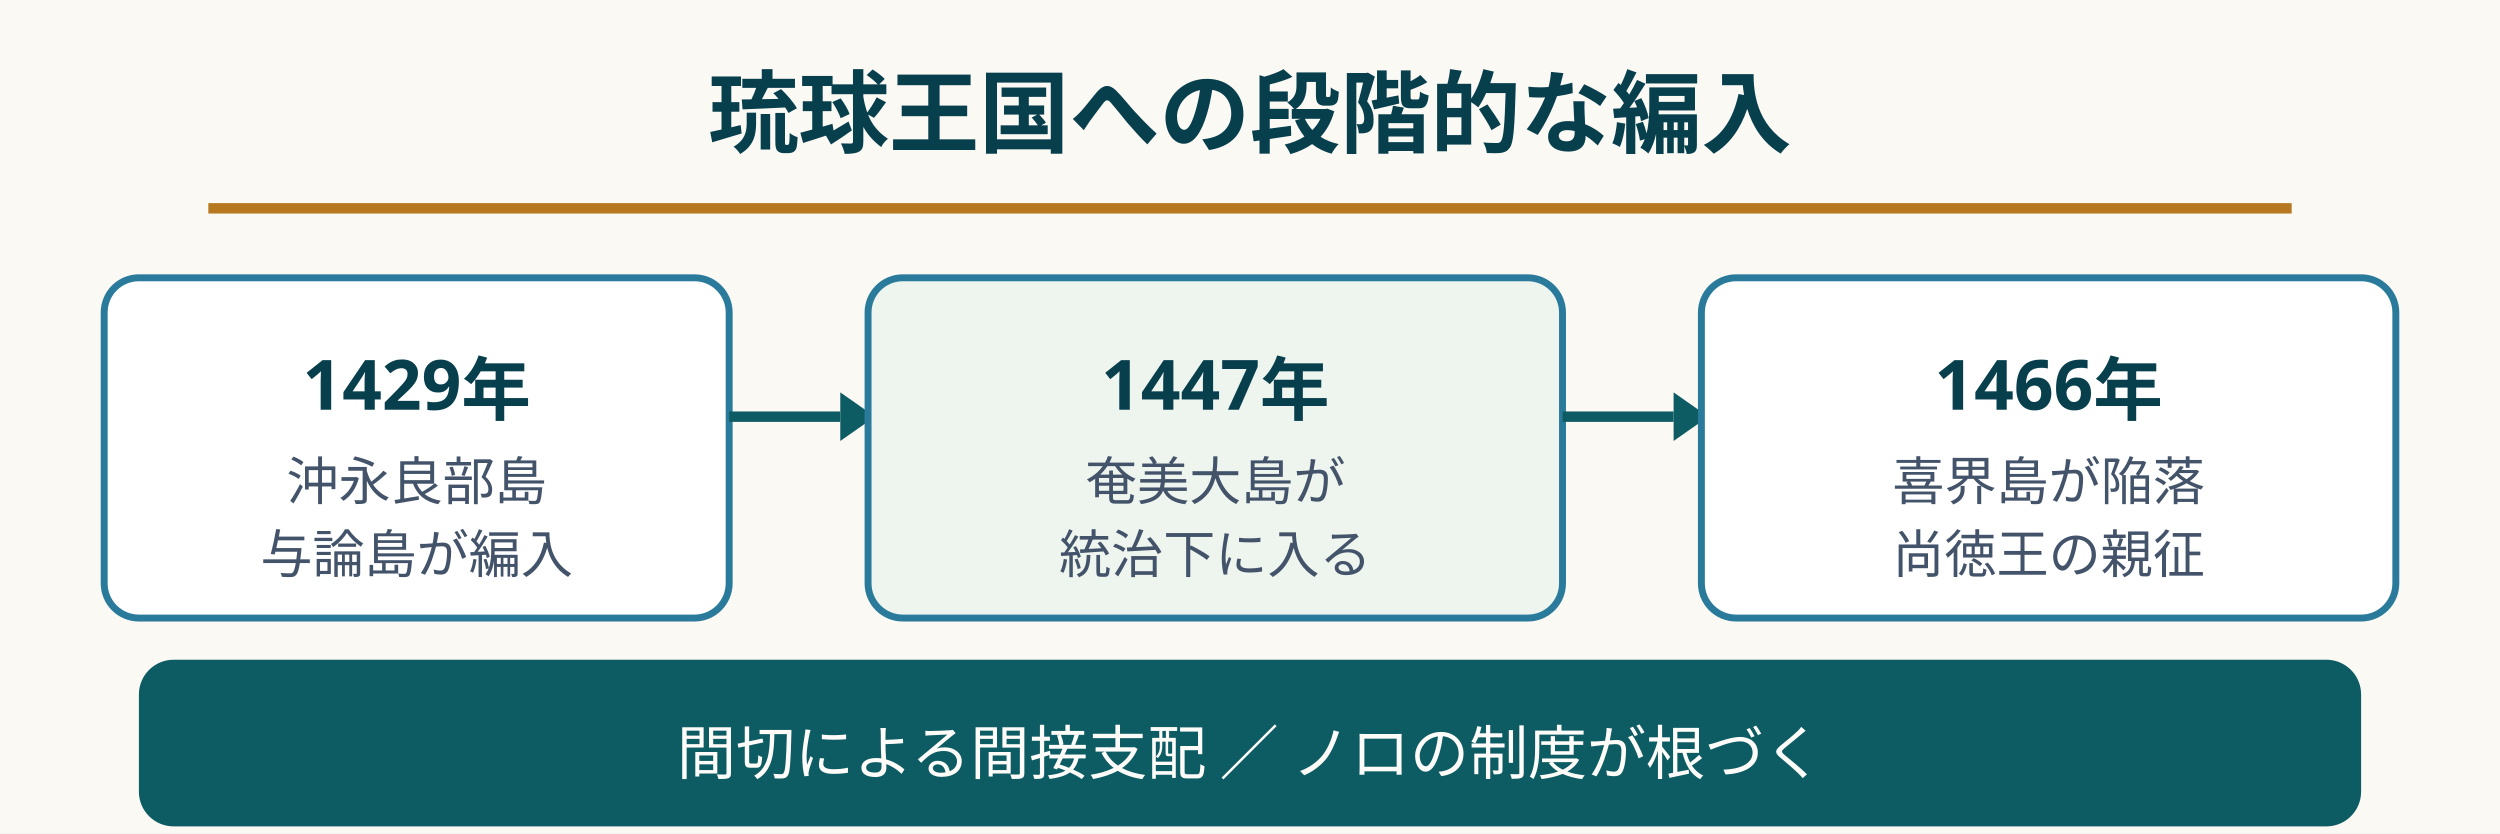
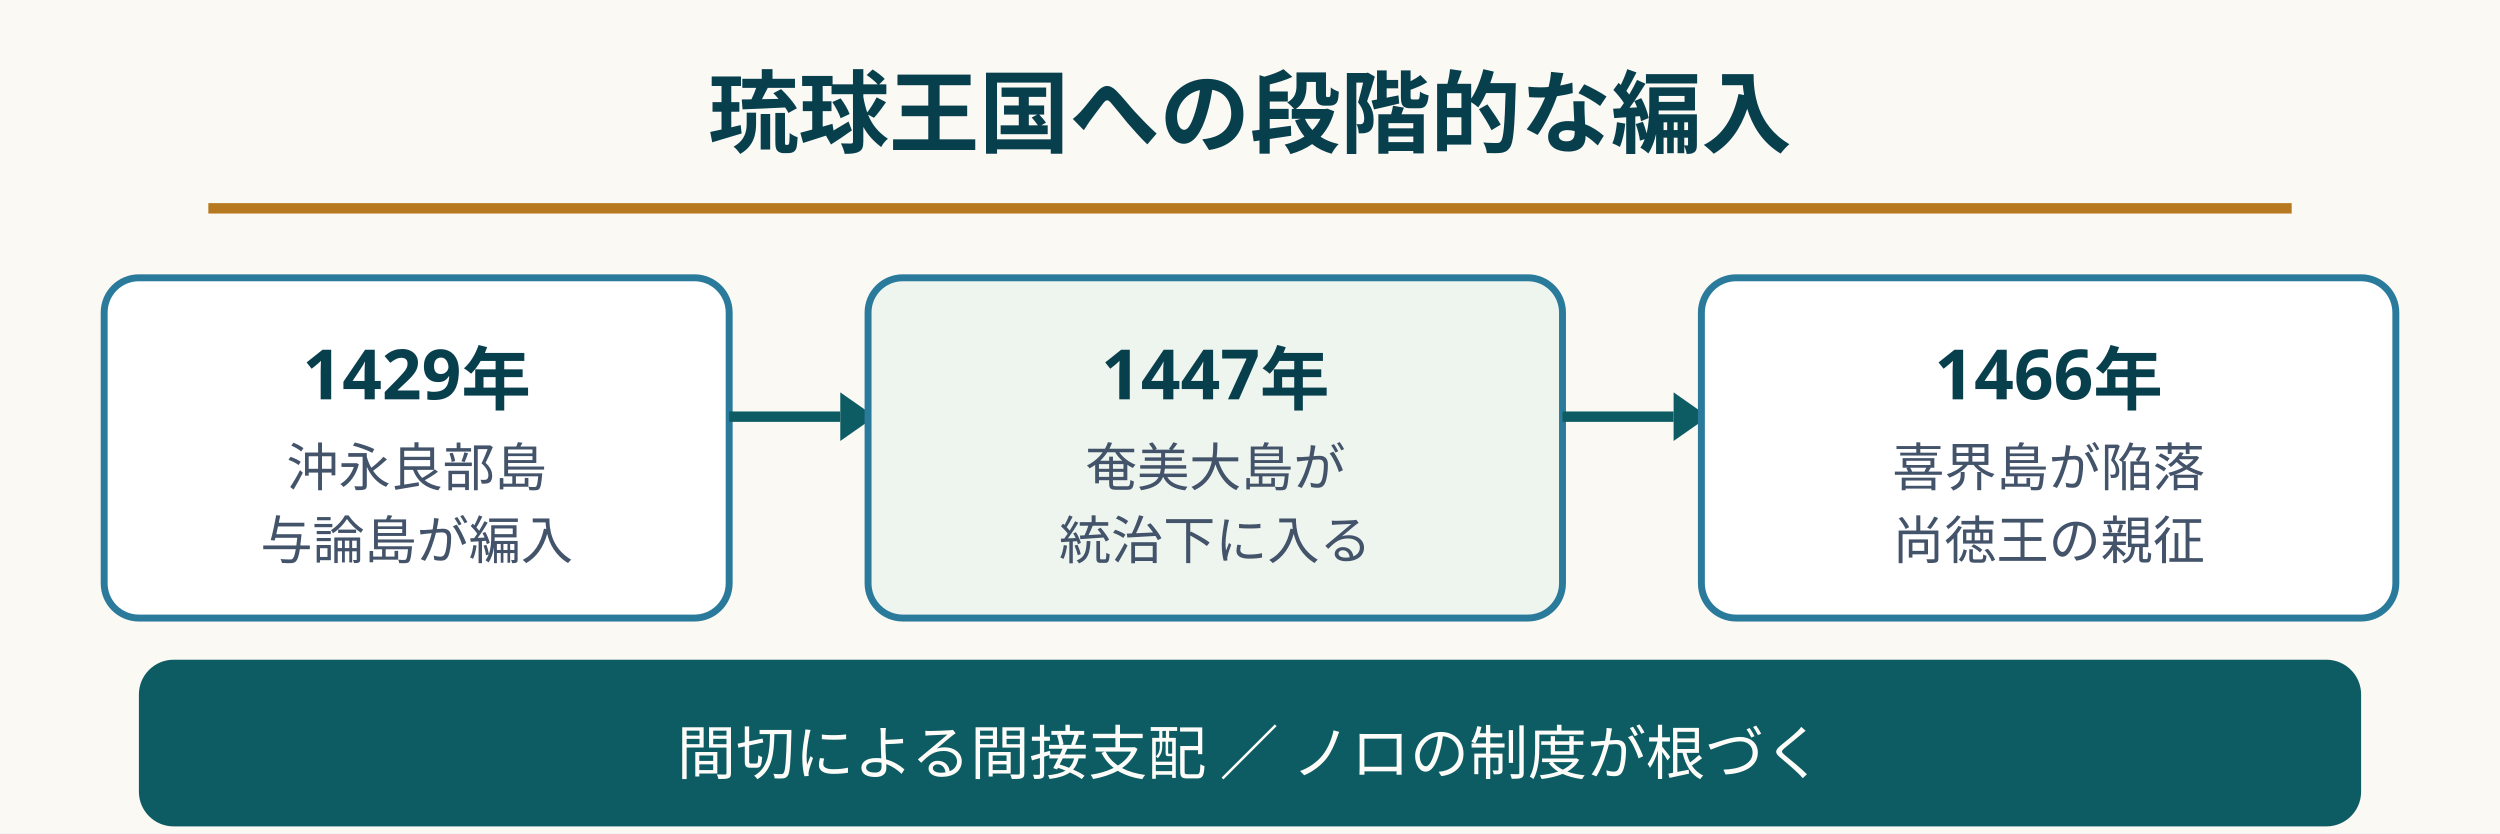
<svg xmlns="http://www.w3.org/2000/svg" width="720" height="240" viewBox="0 0 720 240" role="img" aria-labelledby="title desc">
  <rect width="720" height="240" fill="#fbf9f4" />
  <text x="360" y="42" text-anchor="middle" font-family="'Hiragino Mincho ProN','Yu Mincho',serif" font-size="26" font-weight="bold" fill="#083f4d">琉球王国への段階的な編入</text>
  <line x1="60" y1="60" x2="660" y2="60" stroke="#b7791f" stroke-width="3" />
  <rect x="30" y="80" width="180" height="98" rx="10" fill="#ffffff" stroke="#2a7a9b" stroke-width="2" />
-   <text x="120.0" y="118" text-anchor="middle" font-family="'Hiragino Sans','Yu Gothic',sans-serif" font-size="20" font-weight="bold" fill="#083f4d">1429年</text>
-   <text x="120.0" y="144" text-anchor="middle" font-family="'Hiragino Sans','Yu Gothic',sans-serif" font-size="15" fill="#43536a">沖永良部島</text>
-   <text x="120.0" y="165" text-anchor="middle" font-family="'Hiragino Sans','Yu Gothic',sans-serif" font-size="15" fill="#43536a">与論島が編入</text>
+   <text x="120.0" y="115" text-anchor="middle" font-family="'Hiragino Sans','Yu Gothic',sans-serif" font-size="20" font-weight="bold" fill="#083f4d">1429年</text>
+   <text x="120.0" y="140" text-anchor="middle" font-family="'Hiragino Sans','Yu Gothic',sans-serif" font-size="15" fill="#43536a">沖永良部島</text>
+   <text x="120.0" y="161" text-anchor="middle" font-family="'Hiragino Sans','Yu Gothic',sans-serif" font-size="15" fill="#43536a">与論島が編入</text>
  <line x1="210" y1="120" x2="242" y2="120" stroke="#0d5c63" stroke-width="3" />
  <path d="M242 113 L252 120 L242 127 Z" fill="#0d5c63" />
  <rect x="250" y="80" width="200" height="98" rx="10" fill="#eef5ef" stroke="#2a7a9b" stroke-width="2" />
-   <text x="350.0" y="118" text-anchor="middle" font-family="'Hiragino Sans','Yu Gothic',sans-serif" font-size="20" font-weight="bold" fill="#083f4d">1447年</text>
-   <text x="350.0" y="144" text-anchor="middle" font-family="'Hiragino Sans','Yu Gothic',sans-serif" font-size="15" fill="#43536a">奄美大島が</text>
-   <text x="350.0" y="165" text-anchor="middle" font-family="'Hiragino Sans','Yu Gothic',sans-serif" font-size="15" fill="#43536a">統治下に入る</text>
+   <text x="350.0" y="115" text-anchor="middle" font-family="'Hiragino Sans','Yu Gothic',sans-serif" font-size="20" font-weight="bold" fill="#083f4d">1447年</text>
+   <text x="350.0" y="140" text-anchor="middle" font-family="'Hiragino Sans','Yu Gothic',sans-serif" font-size="15" fill="#43536a">奄美大島が</text>
+   <text x="350.0" y="161" text-anchor="middle" font-family="'Hiragino Sans','Yu Gothic',sans-serif" font-size="15" fill="#43536a">統治下に入る</text>
  <line x1="450" y1="120" x2="482" y2="120" stroke="#0d5c63" stroke-width="3" />
  <path d="M482 113 L492 120 L482 127 Z" fill="#0d5c63" />
  <rect x="490" y="80" width="200" height="98" rx="10" fill="#ffffff" stroke="#2a7a9b" stroke-width="2" />
-   <text x="590.0" y="118" text-anchor="middle" font-family="'Hiragino Sans','Yu Gothic',sans-serif" font-size="20" font-weight="bold" fill="#083f4d">1466年</text>
-   <text x="590.0" y="144" text-anchor="middle" font-family="'Hiragino Sans','Yu Gothic',sans-serif" font-size="15" fill="#43536a">喜界島が陥落</text>
-   <text x="590.0" y="165" text-anchor="middle" font-family="'Hiragino Sans','Yu Gothic',sans-serif" font-size="15" fill="#43536a">尚徳王の親征</text>
+   <text x="590.0" y="115" text-anchor="middle" font-family="'Hiragino Sans','Yu Gothic',sans-serif" font-size="20" font-weight="bold" fill="#083f4d">1466年</text>
+   <text x="590.0" y="140" text-anchor="middle" font-family="'Hiragino Sans','Yu Gothic',sans-serif" font-size="15" fill="#43536a">喜界島が陥落</text>
+   <text x="590.0" y="161" text-anchor="middle" font-family="'Hiragino Sans','Yu Gothic',sans-serif" font-size="15" fill="#43536a">尚徳王の親征</text>
  <rect x="40" y="190" width="640" height="48" rx="10" fill="#0d5c63" />
  <text x="360" y="223" text-anchor="middle" font-family="'Hiragino Sans','Yu Gothic',sans-serif" font-size="17" fill="#fdfcf8">間切による間接支配 ／ ノロの制度が根づく</text>
</svg>
